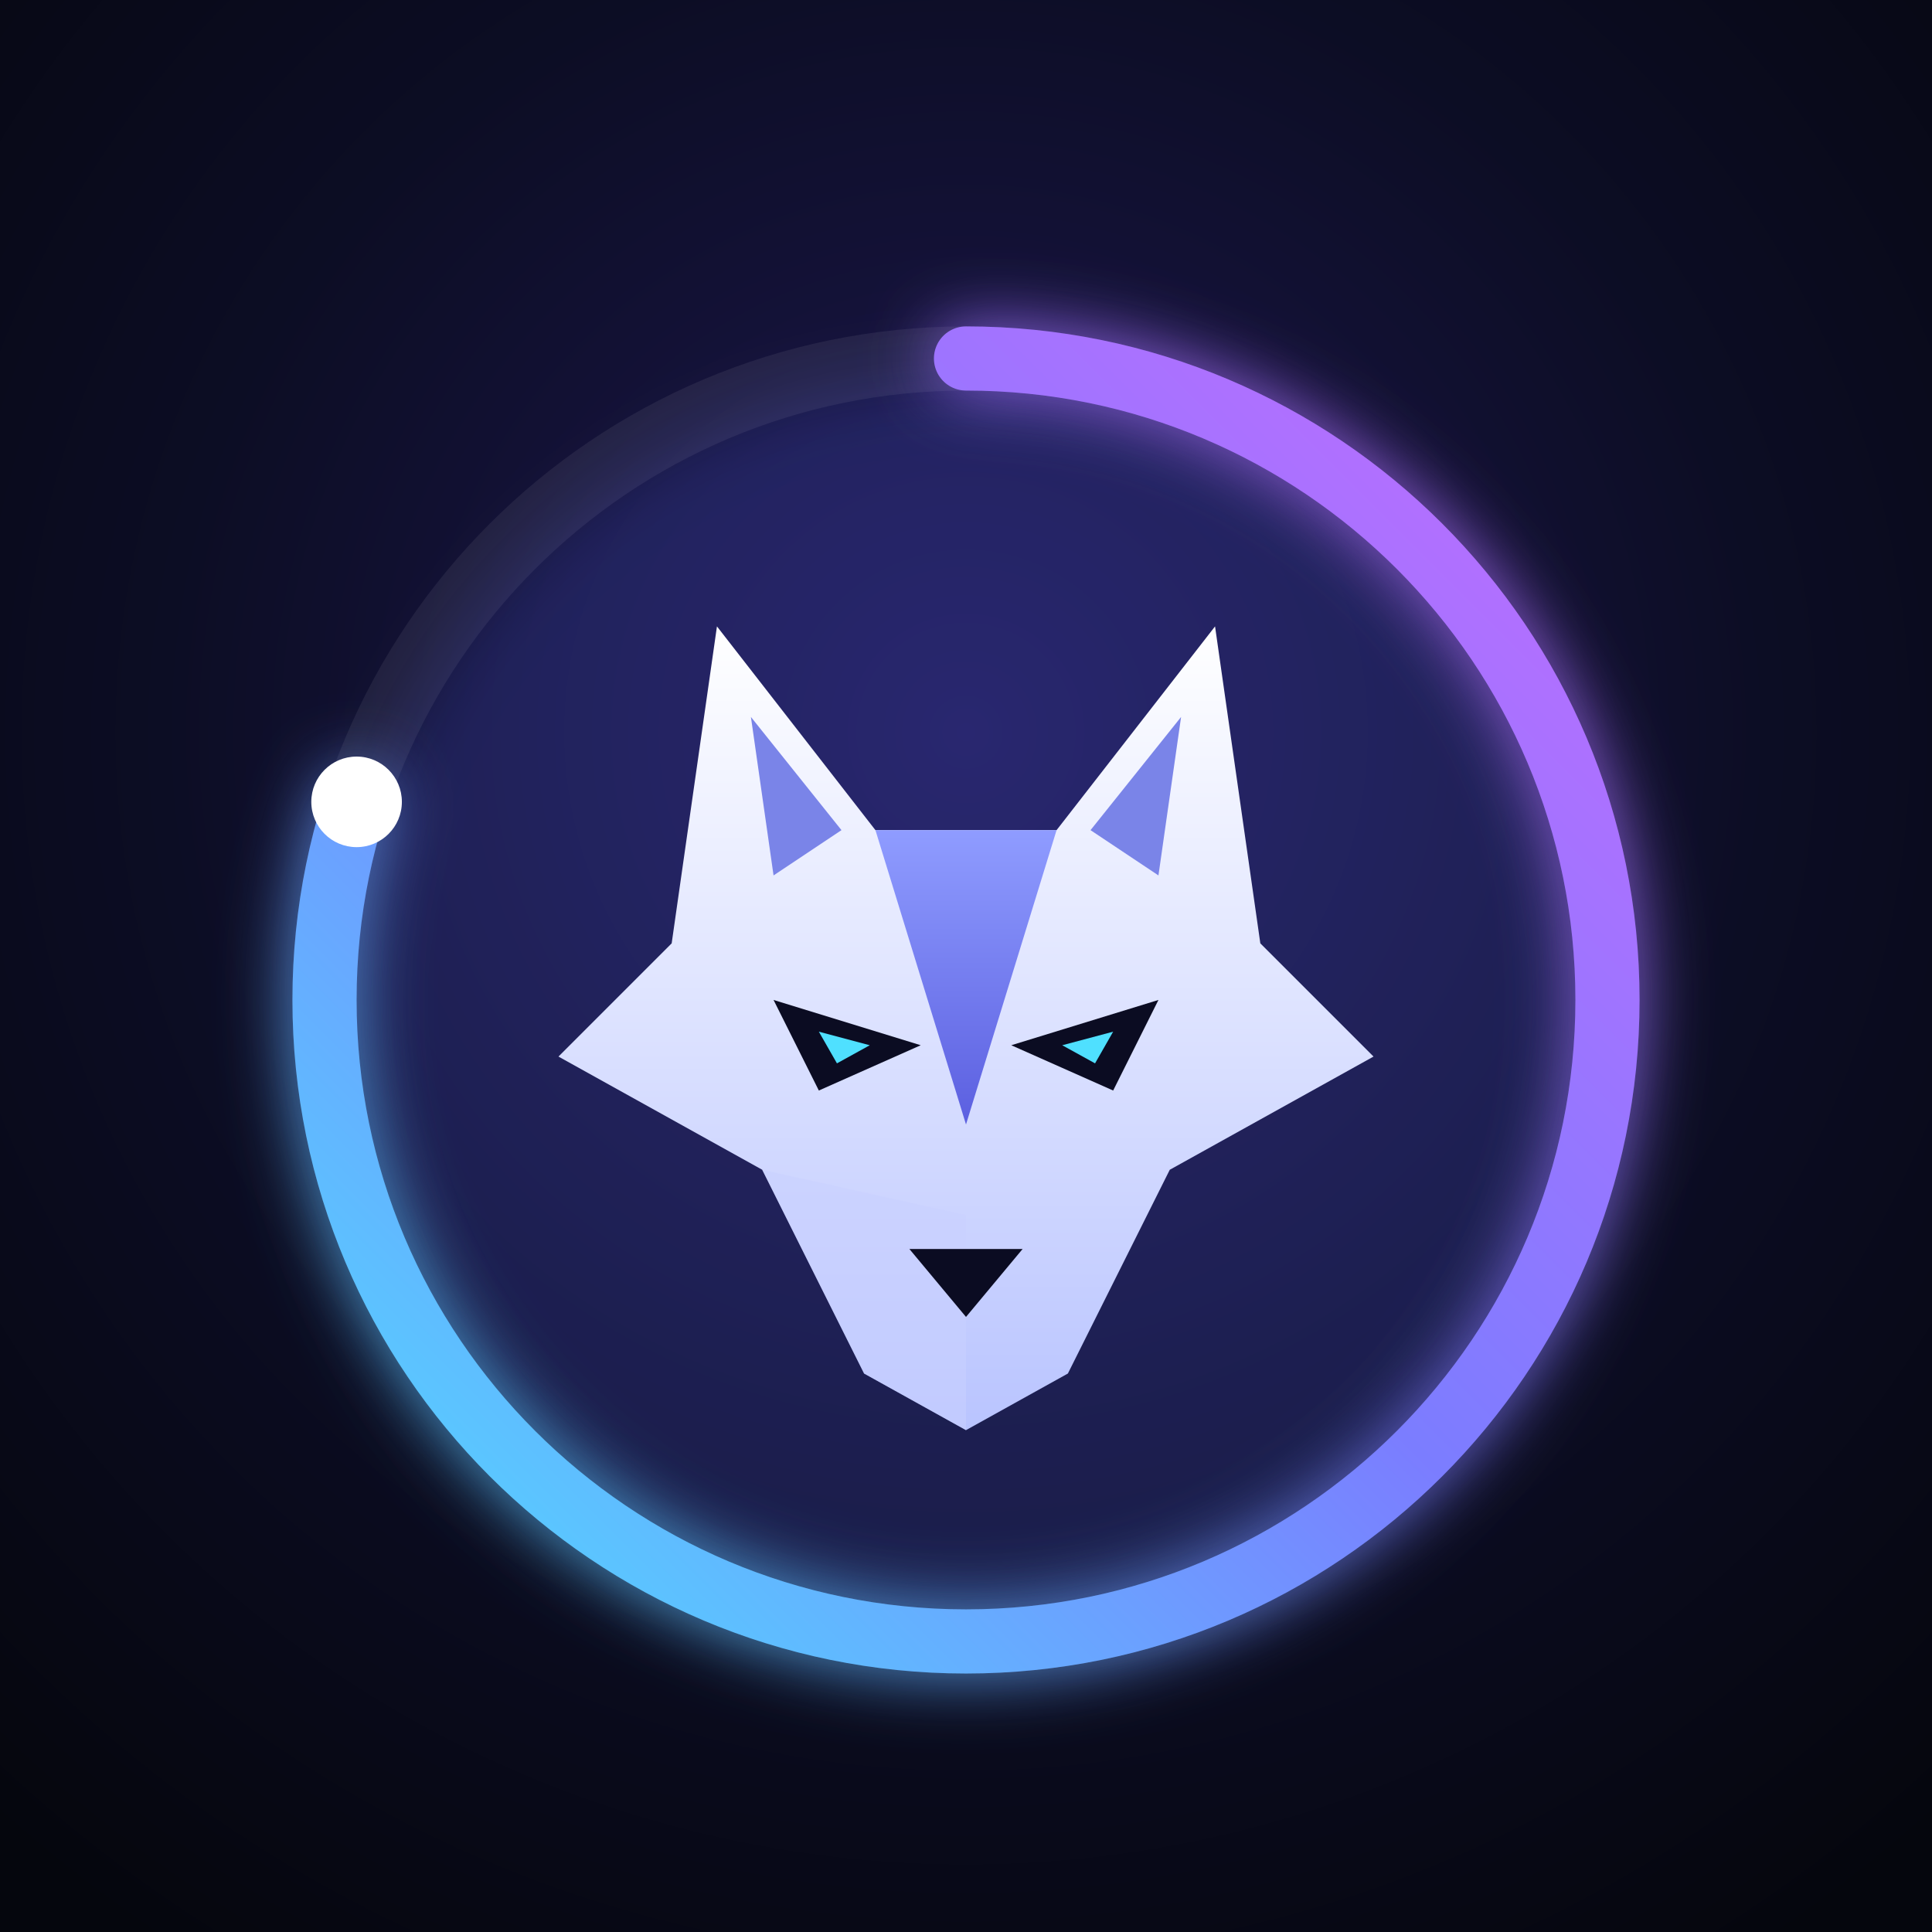
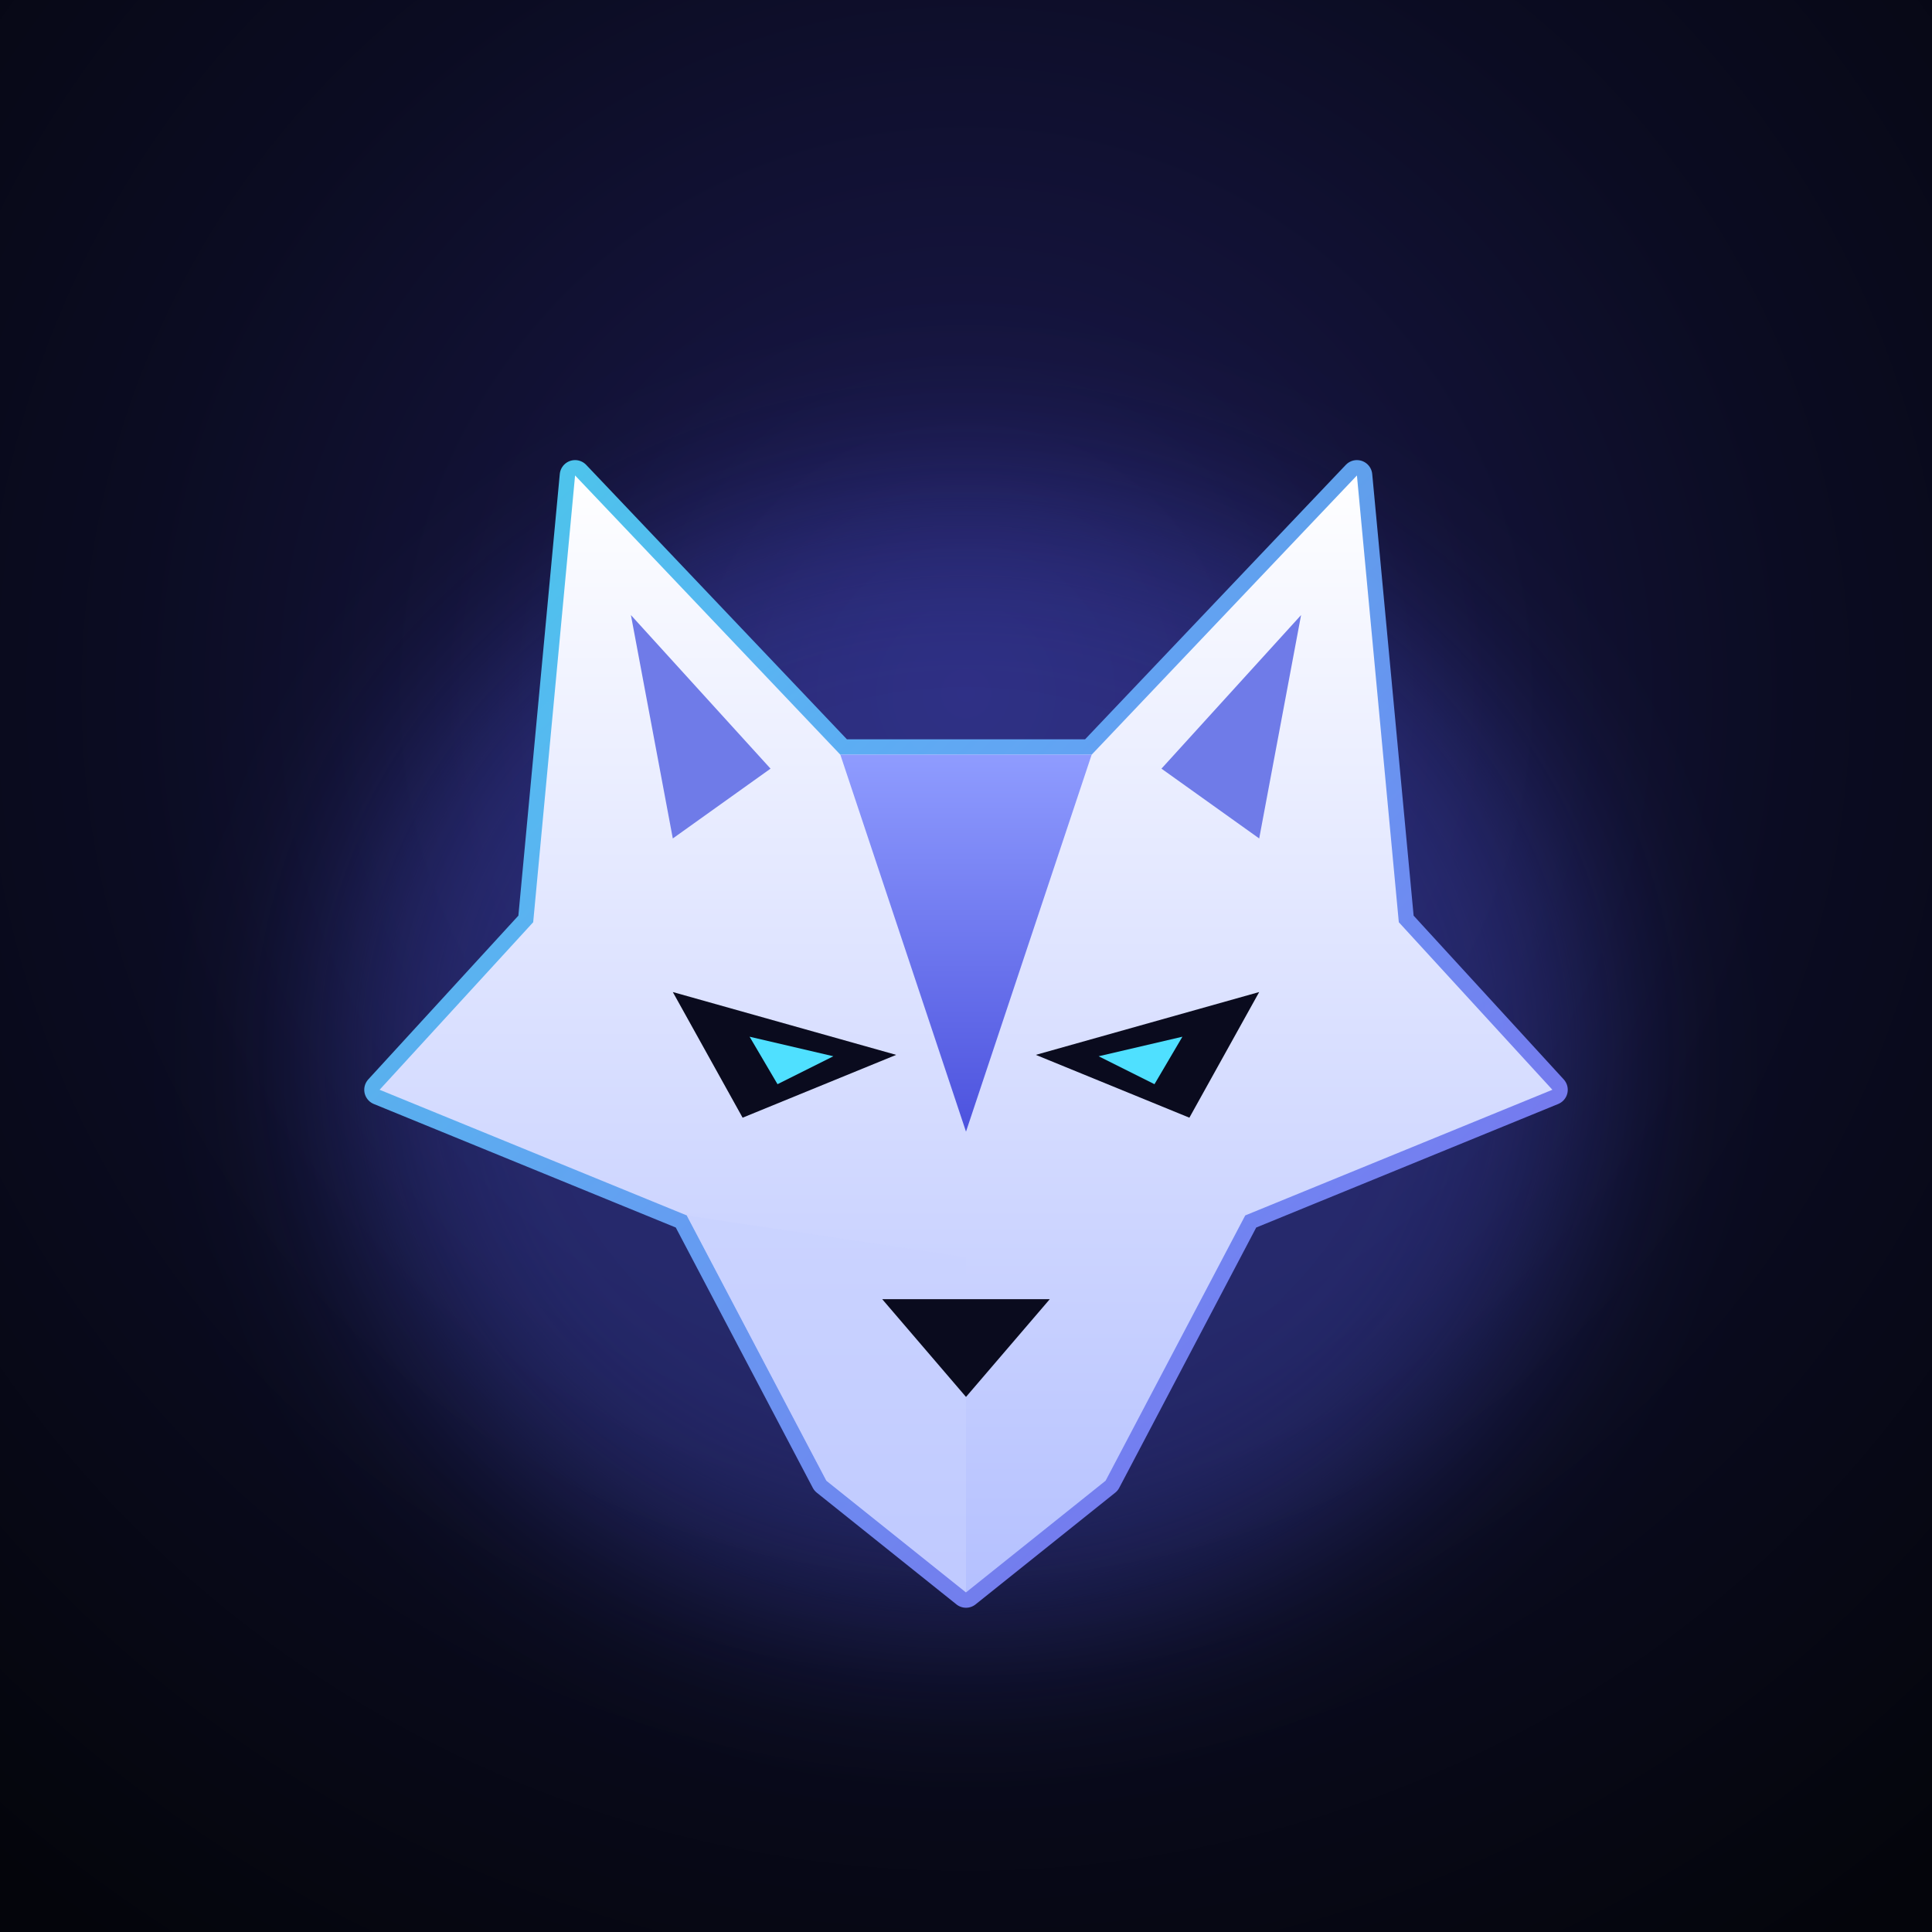
<svg xmlns="http://www.w3.org/2000/svg" viewBox="0 0 1024 1024">
  <defs>
-     <radialGradient id="bg" cx="50%" cy="38%" r="75%">
-       <stop offset="0" stop-color="#1d1850" />
-       <stop offset=".55" stop-color="#0c0d24" />
-       <stop offset="1" stop-color="#05060d" />
+     <radialGradient id="bg" cx="50%" cy="36%" r="78%">
+       <stop offset="0" stop-color="#1c1a52" />
+       <stop offset=".55" stop-color="#0b0c22" />
+       <stop offset="1" stop-color="#04050b" />
    </radialGradient>
-     <linearGradient id="arc" x1="0" y1="0" x2="1" y2="1">
-       <stop offset="0" stop-color="#4fe0ff" />
-       <stop offset=".5" stop-color="#7b7dff" />
-       <stop offset="1" stop-color="#c46bff" />
-     </linearGradient>
    <linearGradient id="fur" x1="0" y1="0" x2="0" y2="1">
      <stop offset="0" stop-color="#ffffff" />
-       <stop offset="1" stop-color="#b9c4ff" />
+       <stop offset="1" stop-color="#b4c0ff" />
    </linearGradient>
-     <linearGradient id="facet" x1="0" y1="0" x2="0" y2="1">
+     <linearGradient id="crest" x1="0" y1="0" x2="0" y2="1">
      <stop offset="0" stop-color="#8f9cff" />
-       <stop offset="1" stop-color="#5b5fe0" />
+       <stop offset="1" stop-color="#4c52de" />
    </linearGradient>
-     <filter id="glow" x="-30%" y="-30%" width="160%" height="160%">
-       <feGaussianBlur stdDeviation="18" />
+     <linearGradient id="rim" x1="0" y1="0" x2="1" y2="1">
+       <stop offset="0" stop-color="#4fe0ff" />
+       <stop offset="1" stop-color="#8b6bff" />
+     </linearGradient>
+     <filter id="soft" x="-40%" y="-40%" width="180%" height="180%">
+       <feGaussianBlur stdDeviation="46" />
    </filter>
  </defs>
  <rect width="1024" height="1024" fill="url(#bg)" />
-   <circle cx="512" cy="530" r="330" fill="#5b6cff" opacity=".18" filter="url(#glow)" />
-   <circle cx="512" cy="530" r="340" fill="none" stroke="#ffffff" stroke-opacity=".07" stroke-width="34" />
-   <g filter="url(#glow)" opacity=".85">
-     <circle cx="512" cy="530" r="340" fill="none" stroke="url(#arc)" stroke-width="34" stroke-linecap="round" stroke-dasharray="1710 2200" transform="rotate(-90 512 530)" />
-   </g>
-   <circle cx="512" cy="530" r="340" fill="none" stroke="url(#arc)" stroke-width="34" stroke-linecap="round" stroke-dasharray="1710 2200" transform="rotate(-90 512 530)" />
-   <circle cx="189" cy="425" r="24" fill="#fff" />
-   <g transform="translate(512 548) scale(6) translate(-50 -50)">
-     <path fill="url(#fur)" d="M28 14 L42 32 L58 32 L72 14 L76 42 L86 52 L68 62 L59 80 L50 85 L41 80 L32 62 L14 52 L24 42 Z" />
-     <path fill="url(#facet)" d="M42 32 L58 32 L50 58 Z" />
-     <path fill="#c9d0ff" d="M32 62 L41 80 L50 85 L50 66 Z" opacity=".55" />
-     <path fill="#7a84e8" d="M31 22 L39 32 L33 36 Z M69 22 L61 32 L67 36 Z" />
-     <path fill="#0b0c22" d="M33 47 L46 51 L37 55 Z M67 47 L54 51 L63 55 Z" />
-     <path fill="#4fe0ff" d="M37 49.8 L41.5 51 L38.6 52.6 Z M63 49.8 L58.5 51 L61.4 52.6 Z" />
-     <path fill="#0b0c22" d="M45 69 L55 69 L50 75 Z" />
+   <ellipse cx="512" cy="560" rx="330" ry="300" fill="#5a63ff" opacity=".30" filter="url(#soft)" />
+   <g transform="translate(512 548) scale(7.4) translate(-50 -50)">
+     <path fill="none" stroke="url(#rim)" stroke-width="2.2" stroke-linejoin="round" opacity=".9" d="M22 10 L41 30 L59 30 L78 10 L81 42 L92 54 L70 63 L60 82 L50 90 L40 82 L30 63 L8 54 L19 42 Z" />
+     <path fill="url(#fur)" d="M22 10 L41 30 L59 30 L78 10 L81 42 L92 54 L70 63 L60 82 L50 90 L40 82 L30 63 L8 54 L19 42 Z" />
+     <path fill="url(#crest)" d="M41 30 L59 30 L50 57 Z" />
+     <path fill="#6f7be8" d="M26 20 L36 31 L29 36 Z M74 20 L64 31 L71 36 Z" />
+     <path fill="#c9d1ff" opacity=".55" d="M30 63 L40 82 L50 90 L50 66 Z" />
+     <path fill="#0a0b1e" d="M29 47 L45 51.5 L34 56 Z M71 47 L55 51.5 L66 56 Z M44 69 L56 69 L50 76 Z" />
+     <path fill="#4fe0ff" d="M34.5 50.2 L40.5 51.6 L36.5 53.6 Z M65.5 50.2 L59.5 51.6 L63.5 53.6 Z" />
  </g>
</svg>
